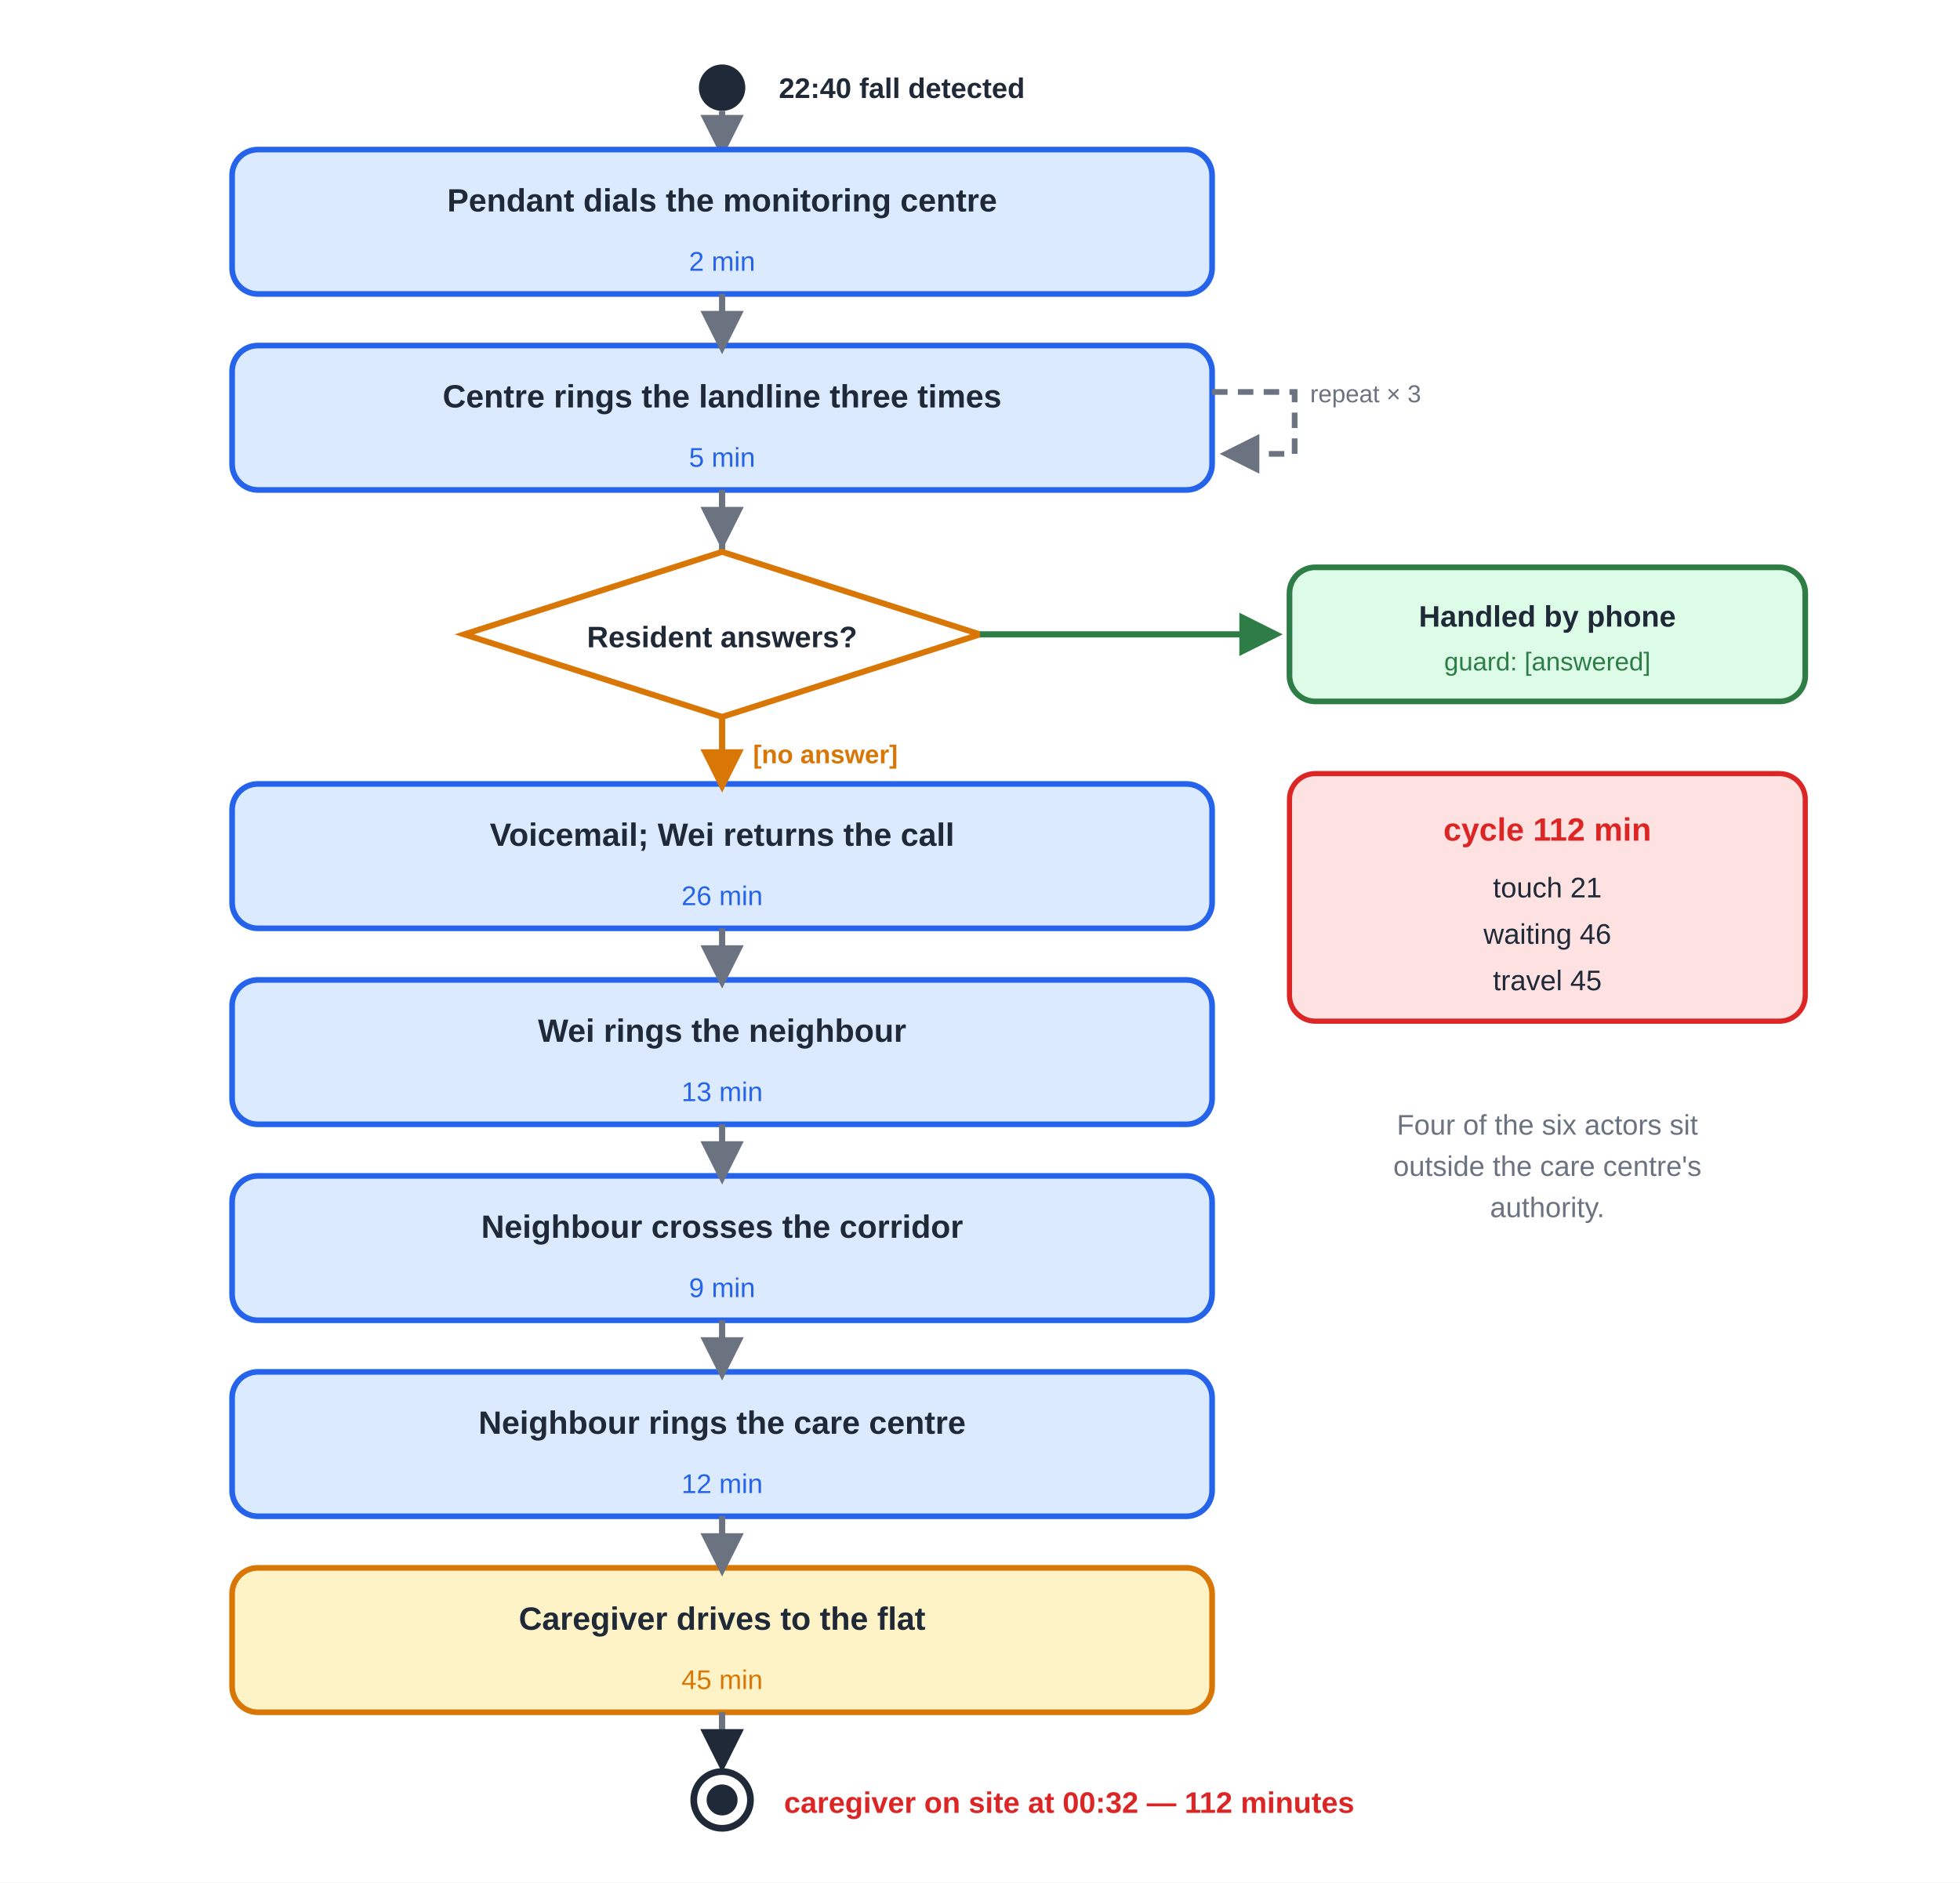
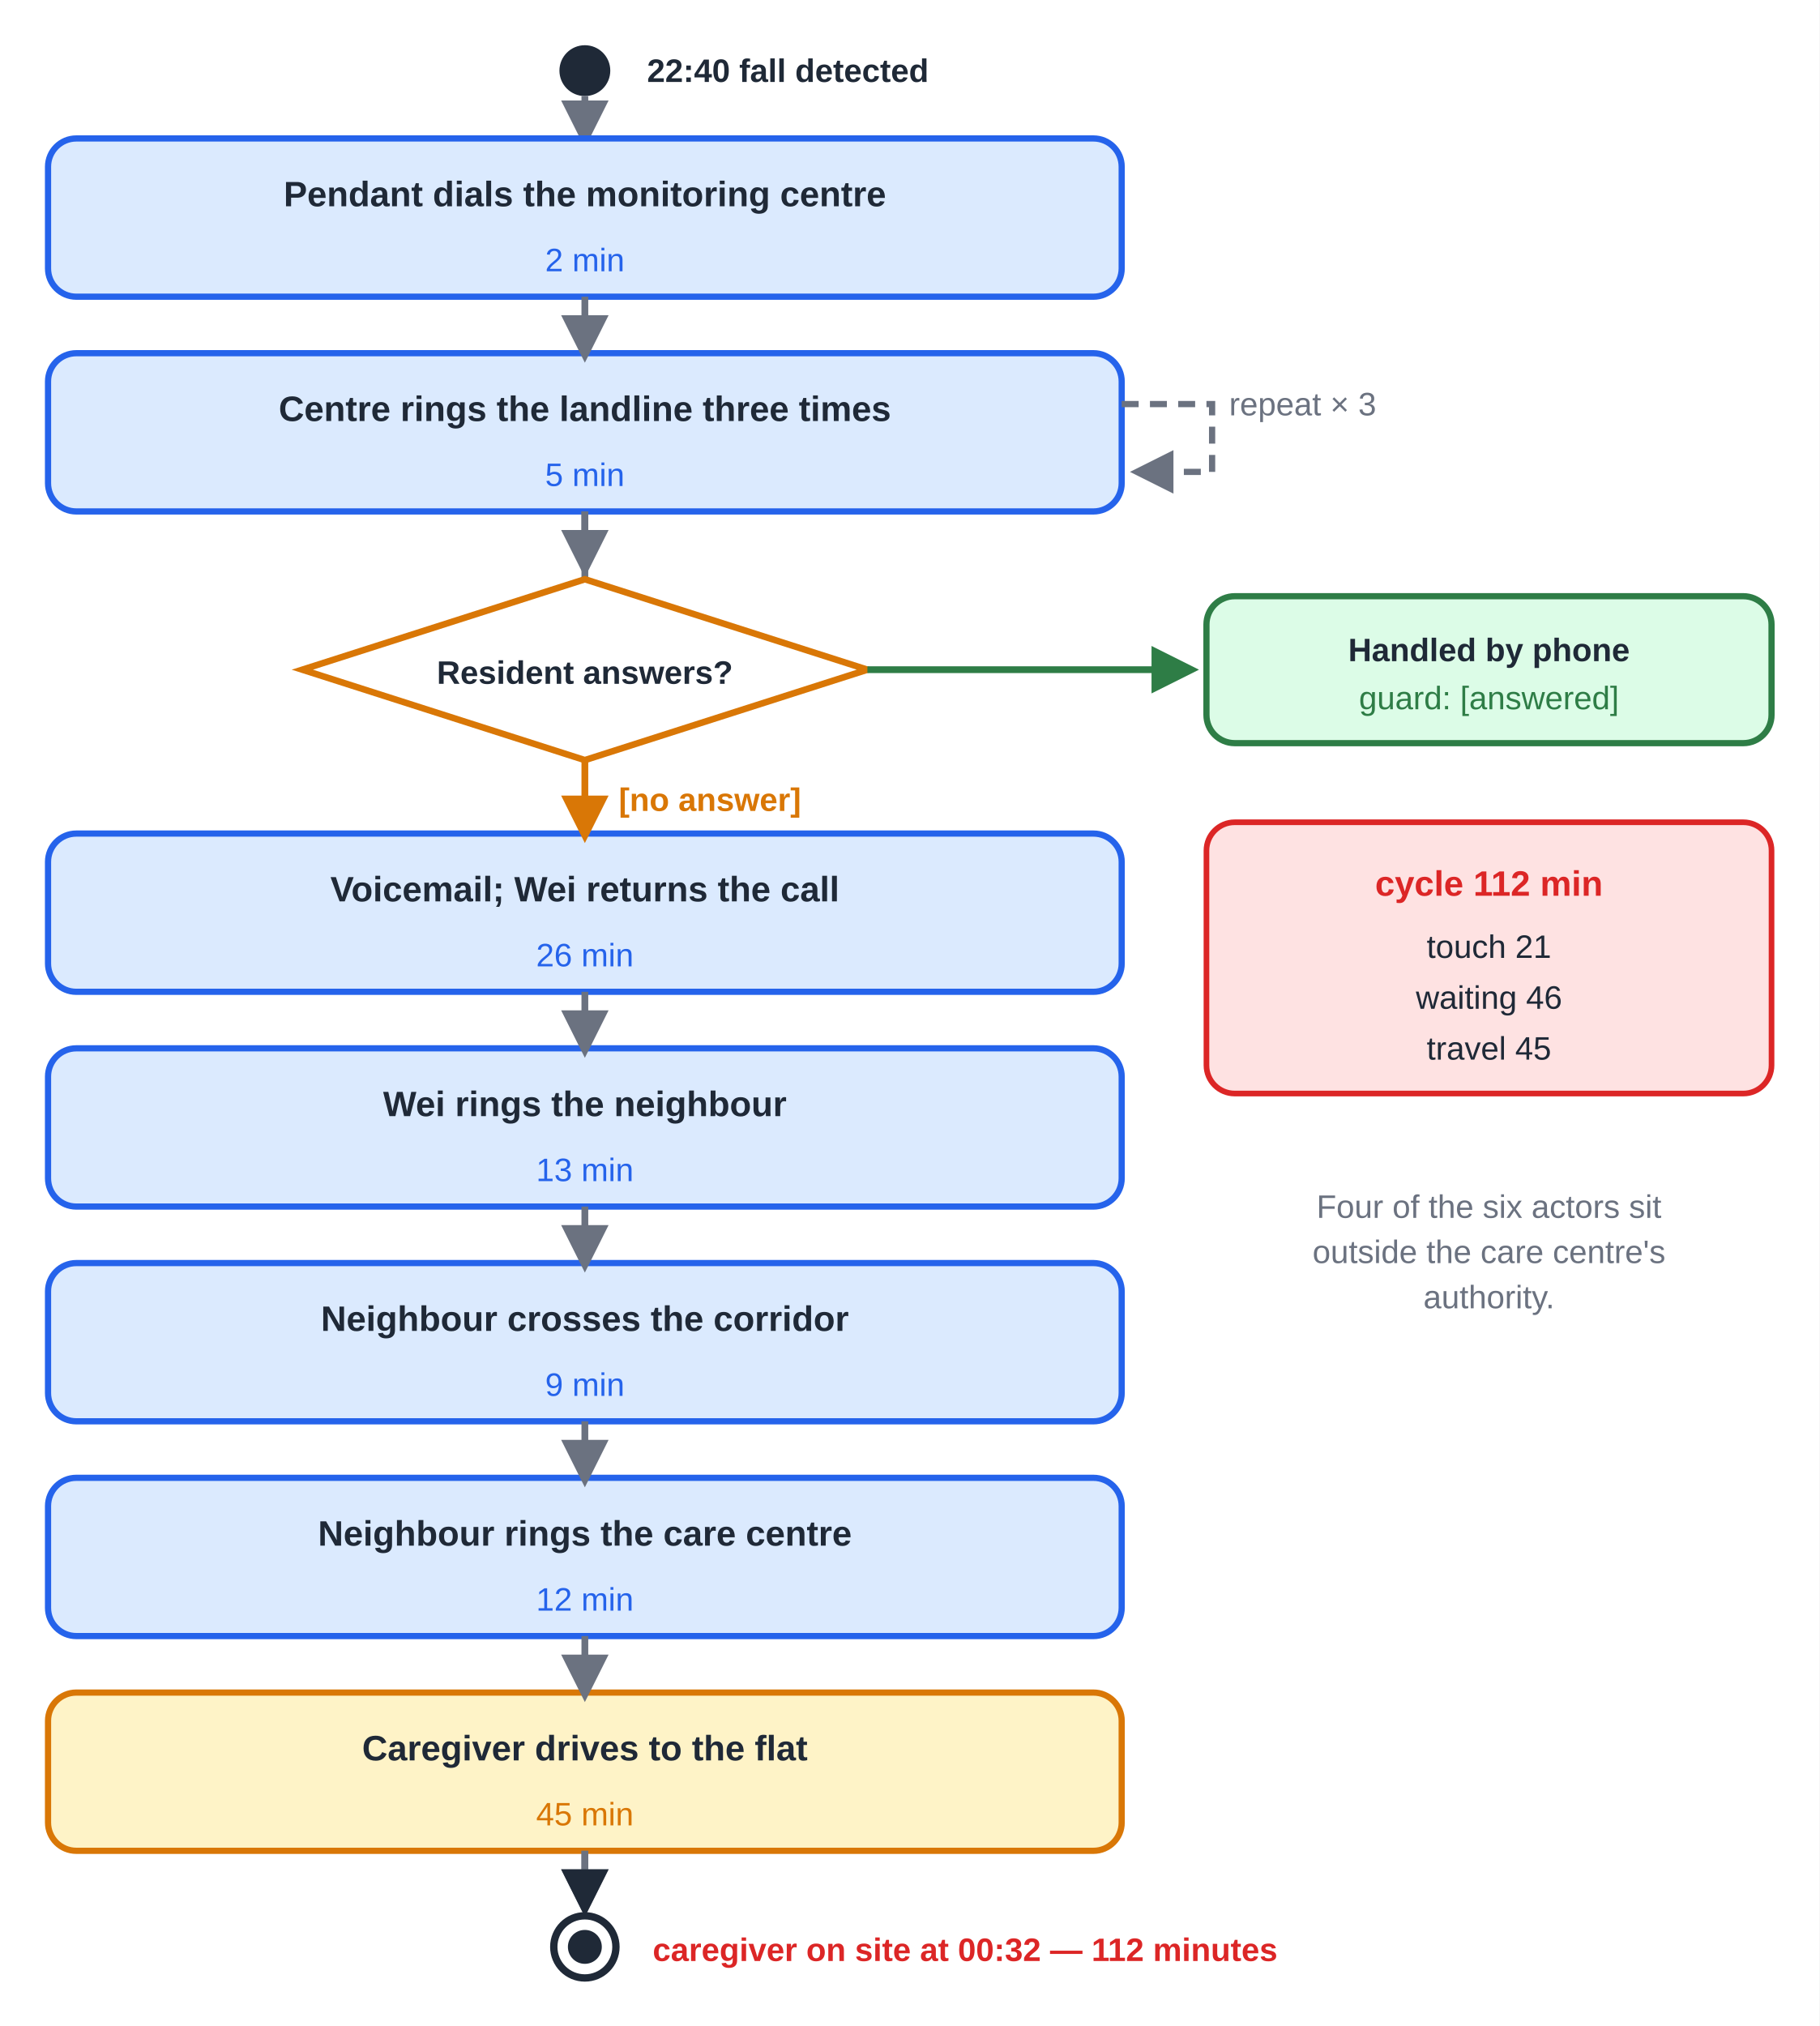
- <svg xmlns="http://www.w3.org/2000/svg" viewBox="0 0 760 730" font-family="Arial">
+ <svg xmlns="http://www.w3.org/2000/svg" viewBox="73 9 644 717" font-family="Arial">
  <defs>
    <marker id="arrB" viewBox="0 0 10 10" refX="8" refY="5" markerWidth="7" markerHeight="7" orient="auto-start-reverse">
      <path d="M0,0 L10,5 L0,10 z" fill="#2563EB" />
    </marker>
    <marker id="arrG" viewBox="0 0 10 10" refX="8" refY="5" markerWidth="7" markerHeight="7" orient="auto-start-reverse">
      <path d="M0,0 L10,5 L0,10 z" fill="#6B7280" />
    </marker>
    <marker id="arrV" viewBox="0 0 10 10" refX="8" refY="5" markerWidth="7" markerHeight="7" orient="auto-start-reverse">
      <path d="M0,0 L10,5 L0,10 z" fill="#6D3FA8" />
    </marker>
    <marker id="arrR" viewBox="0 0 10 10" refX="8" refY="5" markerWidth="7" markerHeight="7" orient="auto-start-reverse">
      <path d="M0,0 L10,5 L0,10 z" fill="#DC2626" />
    </marker>
    <marker id="arrT" viewBox="0 0 10 10" refX="8" refY="5" markerWidth="7" markerHeight="7" orient="auto-start-reverse">
      <path d="M0,0 L10,5 L0,10 z" fill="#0D9488" />
    </marker>
    <marker id="arrK" viewBox="0 0 10 10" refX="8" refY="5" markerWidth="7" markerHeight="7" orient="auto-start-reverse">
      <path d="M0,0 L10,5 L0,10 z" fill="#1F2937" />
    </marker>
    <marker id="arrA" viewBox="0 0 10 10" refX="8" refY="5" markerWidth="7" markerHeight="7" orient="auto-start-reverse">
      <path d="M0,0 L10,5 L0,10 z" fill="#D97706" />
    </marker>
    <marker id="arrGr" viewBox="0 0 10 10" refX="8" refY="5" markerWidth="7" markerHeight="7" orient="auto-start-reverse">
      <path d="M0,0 L10,5 L0,10 z" fill="#2E7D46" />
    </marker>
  </defs>
-   <rect x="0" y="0" width="760" height="730" fill="#FFFFFF" />
+   <rect x="73" y="9" width="644" height="717" fill="#FFFFFF" />
  <circle cx="280" cy="34" r="9" fill="#1F2937" />
-   <text x="302" y="38" text-anchor="start" font-size="11" fill="#1F2937" font-weight="bold" font-style="normal">22:40  fall detected</text>
+   <text x="302" y="38" text-anchor="start" font-size="11.5" fill="#1F2937" font-weight="bold" font-style="normal">22:40  fall detected</text>
  <line x1="280" y1="43" x2="280" y2="58" stroke="#6B7280" stroke-width="2.4" marker-end="url(#arrG)" />
  <rect x="90" y="58" width="380" height="56" rx="10" fill="#DBEAFE" stroke="#2563EB" stroke-width="2.2" />
  <text x="280.0" y="82" text-anchor="middle" font-size="12.5" fill="#1F2937" font-weight="bold" font-style="normal">Pendant dials the monitoring centre</text>
-   <text x="280.0" y="105" text-anchor="middle" font-size="10.5" fill="#2563EB" font-weight="normal" font-style="normal">2 min</text>
+   <text x="280.0" y="105" text-anchor="middle" font-size="11.5" fill="#2563EB" font-weight="normal" font-style="normal">2 min</text>
  <rect x="90" y="134" width="380" height="56" rx="10" fill="#DBEAFE" stroke="#2563EB" stroke-width="2.2" />
  <text x="280.0" y="158" text-anchor="middle" font-size="12.5" fill="#1F2937" font-weight="bold" font-style="normal">Centre rings the landline three times</text>
-   <text x="280.0" y="181" text-anchor="middle" font-size="10.5" fill="#2563EB" font-weight="normal" font-style="normal">5 min</text>
+   <text x="280.0" y="181" text-anchor="middle" font-size="11.5" fill="#2563EB" font-weight="normal" font-style="normal">5 min</text>
  <rect x="90" y="304" width="380" height="56" rx="10" fill="#DBEAFE" stroke="#2563EB" stroke-width="2.2" />
  <text x="280.0" y="328" text-anchor="middle" font-size="12.5" fill="#1F2937" font-weight="bold" font-style="normal">Voicemail; Wei returns the call</text>
-   <text x="280.0" y="351" text-anchor="middle" font-size="10.5" fill="#2563EB" font-weight="normal" font-style="normal">26 min</text>
+   <text x="280.0" y="351" text-anchor="middle" font-size="11.5" fill="#2563EB" font-weight="normal" font-style="normal">26 min</text>
  <rect x="90" y="380" width="380" height="56" rx="10" fill="#DBEAFE" stroke="#2563EB" stroke-width="2.2" />
  <text x="280.0" y="404" text-anchor="middle" font-size="12.5" fill="#1F2937" font-weight="bold" font-style="normal">Wei rings the neighbour</text>
-   <text x="280.0" y="427" text-anchor="middle" font-size="10.5" fill="#2563EB" font-weight="normal" font-style="normal">13 min</text>
+   <text x="280.0" y="427" text-anchor="middle" font-size="11.5" fill="#2563EB" font-weight="normal" font-style="normal">13 min</text>
  <rect x="90" y="456" width="380" height="56" rx="10" fill="#DBEAFE" stroke="#2563EB" stroke-width="2.2" />
  <text x="280.0" y="480" text-anchor="middle" font-size="12.5" fill="#1F2937" font-weight="bold" font-style="normal">Neighbour crosses the corridor</text>
-   <text x="280.0" y="503" text-anchor="middle" font-size="10.5" fill="#2563EB" font-weight="normal" font-style="normal">9 min</text>
+   <text x="280.0" y="503" text-anchor="middle" font-size="11.5" fill="#2563EB" font-weight="normal" font-style="normal">9 min</text>
  <rect x="90" y="532" width="380" height="56" rx="10" fill="#DBEAFE" stroke="#2563EB" stroke-width="2.2" />
  <text x="280.0" y="556" text-anchor="middle" font-size="12.5" fill="#1F2937" font-weight="bold" font-style="normal">Neighbour rings the care centre</text>
-   <text x="280.0" y="579" text-anchor="middle" font-size="10.5" fill="#2563EB" font-weight="normal" font-style="normal">12 min</text>
+   <text x="280.0" y="579" text-anchor="middle" font-size="11.5" fill="#2563EB" font-weight="normal" font-style="normal">12 min</text>
  <rect x="90" y="608" width="380" height="56" rx="10" fill="#FEF3C7" stroke="#D97706" stroke-width="2.2" />
  <text x="280.0" y="632" text-anchor="middle" font-size="12.5" fill="#1F2937" font-weight="bold" font-style="normal">Caregiver drives to the flat</text>
-   <text x="280.0" y="655" text-anchor="middle" font-size="10.5" fill="#D97706" font-weight="normal" font-style="normal">45 min</text>
+   <text x="280.0" y="655" text-anchor="middle" font-size="11.5" fill="#D97706" font-weight="normal" font-style="normal">45 min</text>
  <line x1="280" y1="114" x2="280" y2="134" stroke="#6B7280" stroke-width="2.4" marker-end="url(#arrG)" />
  <line x1="280" y1="190" x2="280" y2="210" stroke="#6B7280" stroke-width="2.4" marker-end="url(#arrG)" />
  <line x1="280" y1="360" x2="280" y2="380" stroke="#6B7280" stroke-width="2.4" marker-end="url(#arrG)" />
  <line x1="280" y1="436" x2="280" y2="456" stroke="#6B7280" stroke-width="2.4" marker-end="url(#arrG)" />
  <line x1="280" y1="512" x2="280" y2="532" stroke="#6B7280" stroke-width="2.4" marker-end="url(#arrG)" />
  <line x1="280" y1="588" x2="280" y2="608" stroke="#6B7280" stroke-width="2.4" marker-end="url(#arrG)" />
  <line x1="280" y1="664" x2="280" y2="684" stroke="#6B7280" stroke-width="2.4" marker-end="url(#arrG)" />
  <line x1="280" y1="190" x2="280" y2="214" stroke="#6B7280" stroke-width="2.4" />
  <path d="M 280,214 L 380,246 L 280,278 L 180,246 Z" fill="#FFFFFF" stroke="#D97706" stroke-width="2.3" />
  <text x="280" y="251" text-anchor="middle" font-size="11.5" fill="#1F2937" font-weight="bold" font-style="normal">Resident answers?</text>
  <line x1="280" y1="278" x2="280" y2="304" stroke="#D97706" stroke-width="2.4" marker-end="url(#arrA)" />
-   <text x="292" y="296" text-anchor="start" font-size="10" fill="#D97706" font-weight="bold" font-style="normal">[no answer]</text>
+   <text x="292" y="296" text-anchor="start" font-size="11.5" fill="#D97706" font-weight="bold" font-style="normal">[no answer]</text>
  <line x1="380" y1="246" x2="494" y2="246" stroke="#2E7D46" stroke-width="2.4" marker-end="url(#arrGr)" />
  <rect x="500" y="220" width="200" height="52" rx="10" fill="#DCFCE7" stroke="#2E7D46" stroke-width="2.2" />
  <text x="600" y="243" text-anchor="middle" font-size="11.5" fill="#1F2937" font-weight="bold" font-style="normal">Handled by phone</text>
-   <text x="600" y="260" text-anchor="middle" font-size="10" fill="#2E7D46" font-weight="normal" font-style="normal">guard: [answered]</text>
+   <text x="600" y="260" text-anchor="middle" font-size="11.5" fill="#2E7D46" font-weight="normal" font-style="normal">guard: [answered]</text>
  <path d="M 470,152 L 502,152 L 502,176 L 476,176" fill="none" stroke="#6B7280" stroke-width="2.2" stroke-dasharray="6 4" marker-end="url(#arrG)" />
-   <text x="508" y="156" text-anchor="start" font-size="9.5" fill="#6B7280" font-weight="normal" font-style="normal">repeat × 3</text>
+   <text x="508" y="156" text-anchor="start" font-size="11.5" fill="#6B7280" font-weight="normal" font-style="normal">repeat × 3</text>
  <line x1="280" y1="664" x2="280" y2="684" stroke="#6B7280" stroke-width="2.4" marker-end="url(#arrK)" />
  <circle cx="280" cy="698" r="11" fill="#FFFFFF" stroke="#1F2937" stroke-width="2.6" />
  <circle cx="280" cy="698" r="6" fill="#1F2937" />
  <text x="304" y="703" text-anchor="start" font-size="11.5" fill="#DC2626" font-weight="bold" font-style="normal">caregiver on site at 00:32  —  112 minutes</text>
  <rect x="500" y="300" width="200" height="96" rx="10" fill="#FEE2E2" stroke="#DC2626" stroke-width="2" />
  <text x="600" y="326" text-anchor="middle" font-size="12.5" fill="#DC2626" font-weight="bold" font-style="normal">cycle 112 min</text>
-   <text x="600" y="348" text-anchor="middle" font-size="11" fill="#1F2937" font-weight="normal" font-style="normal">touch 21</text>
-   <text x="600" y="366" text-anchor="middle" font-size="11" fill="#1F2937" font-weight="normal" font-style="normal">waiting 46</text>
-   <text x="600" y="384" text-anchor="middle" font-size="11" fill="#1F2937" font-weight="normal" font-style="normal">travel 45</text>
-   <text x="600" y="440" text-anchor="middle" font-size="11" fill="#6B7280" font-weight="normal" font-style="normal">Four of the six actors sit</text>
-   <text x="600" y="456" text-anchor="middle" font-size="11" fill="#6B7280" font-weight="normal" font-style="normal">outside the care centre's</text>
-   <text x="600" y="472" text-anchor="middle" font-size="11" fill="#6B7280" font-weight="normal" font-style="normal">authority.</text>
+   <text x="600" y="348" text-anchor="middle" font-size="11.5" fill="#1F2937" font-weight="normal" font-style="normal">touch 21</text>
+   <text x="600" y="366" text-anchor="middle" font-size="11.5" fill="#1F2937" font-weight="normal" font-style="normal">waiting 46</text>
+   <text x="600" y="384" text-anchor="middle" font-size="11.5" fill="#1F2937" font-weight="normal" font-style="normal">travel 45</text>
+   <text x="600" y="440" text-anchor="middle" font-size="11.5" fill="#6B7280" font-weight="normal" font-style="normal">Four of the six actors sit</text>
+   <text x="600" y="456" text-anchor="middle" font-size="11.5" fill="#6B7280" font-weight="normal" font-style="normal">outside the care centre's</text>
+   <text x="600" y="472" text-anchor="middle" font-size="11.5" fill="#6B7280" font-weight="normal" font-style="normal">authority.</text>
</svg>
